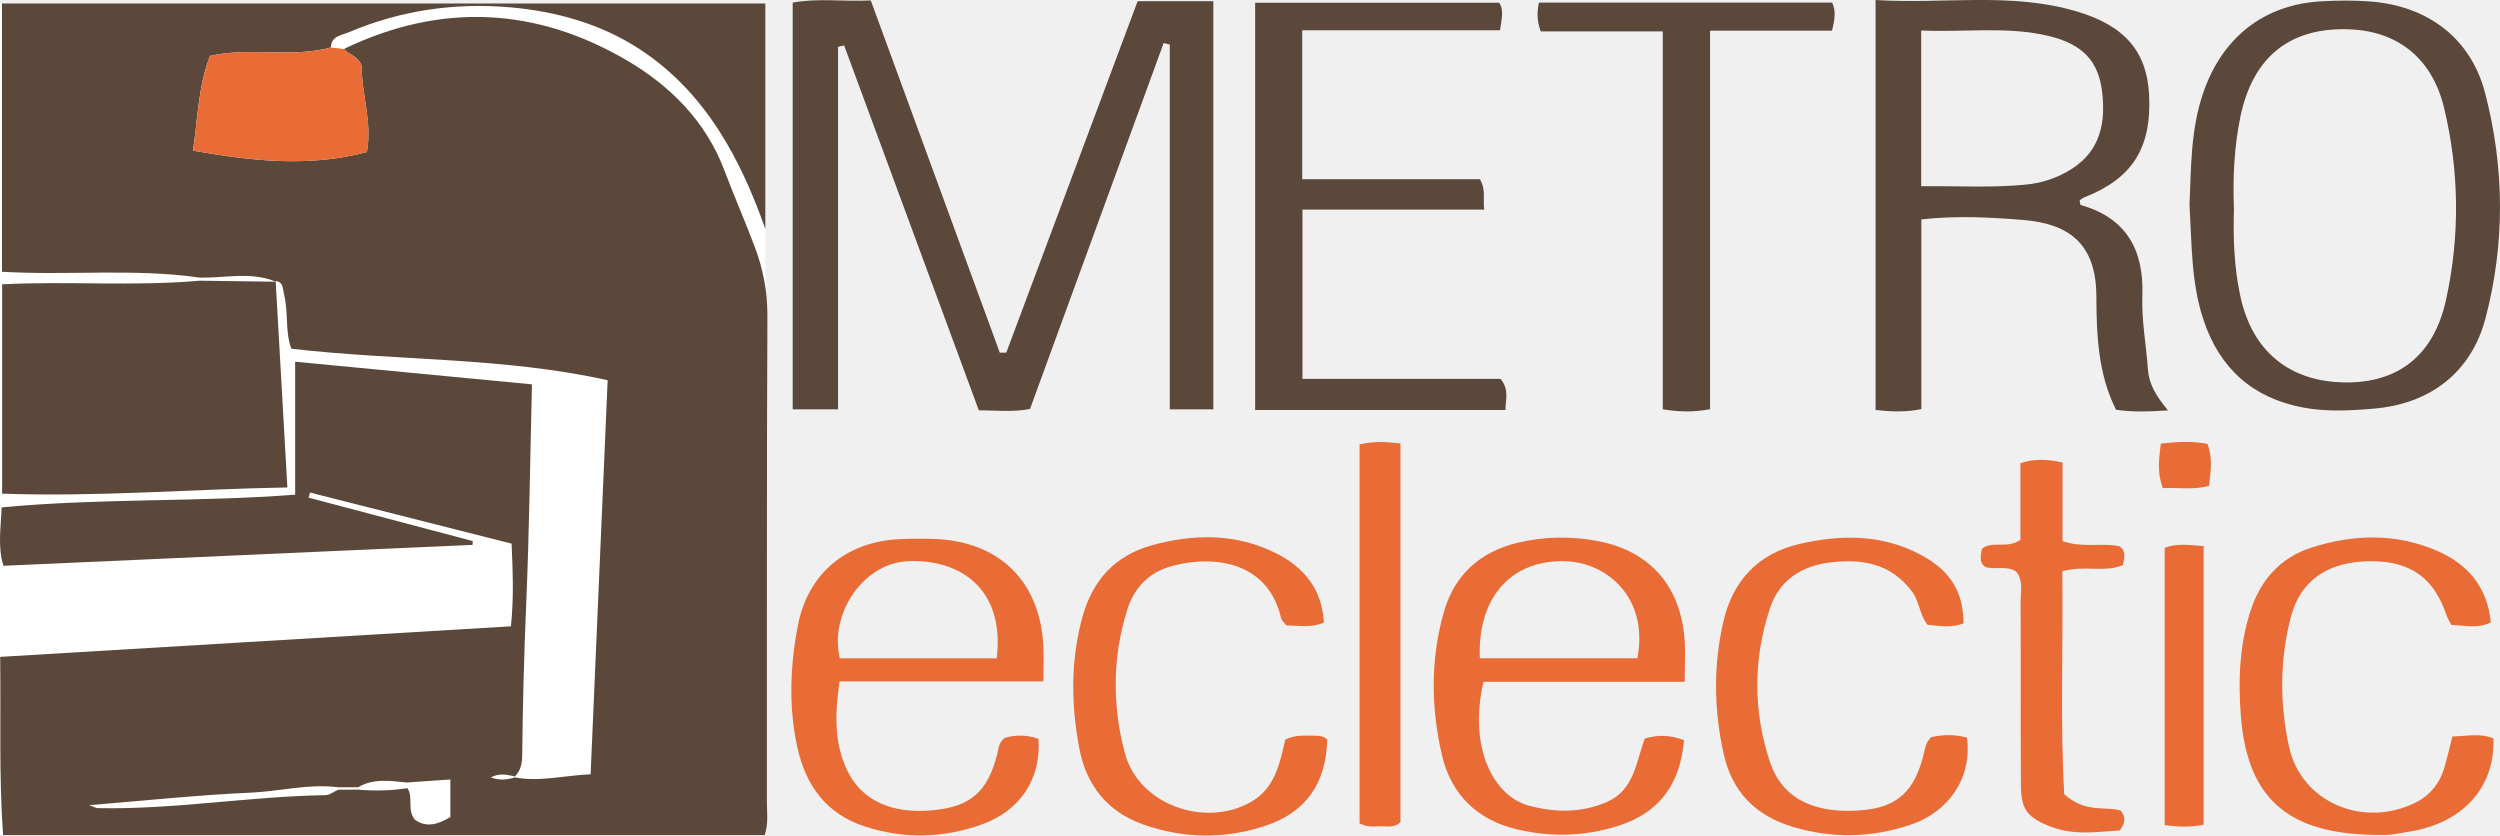
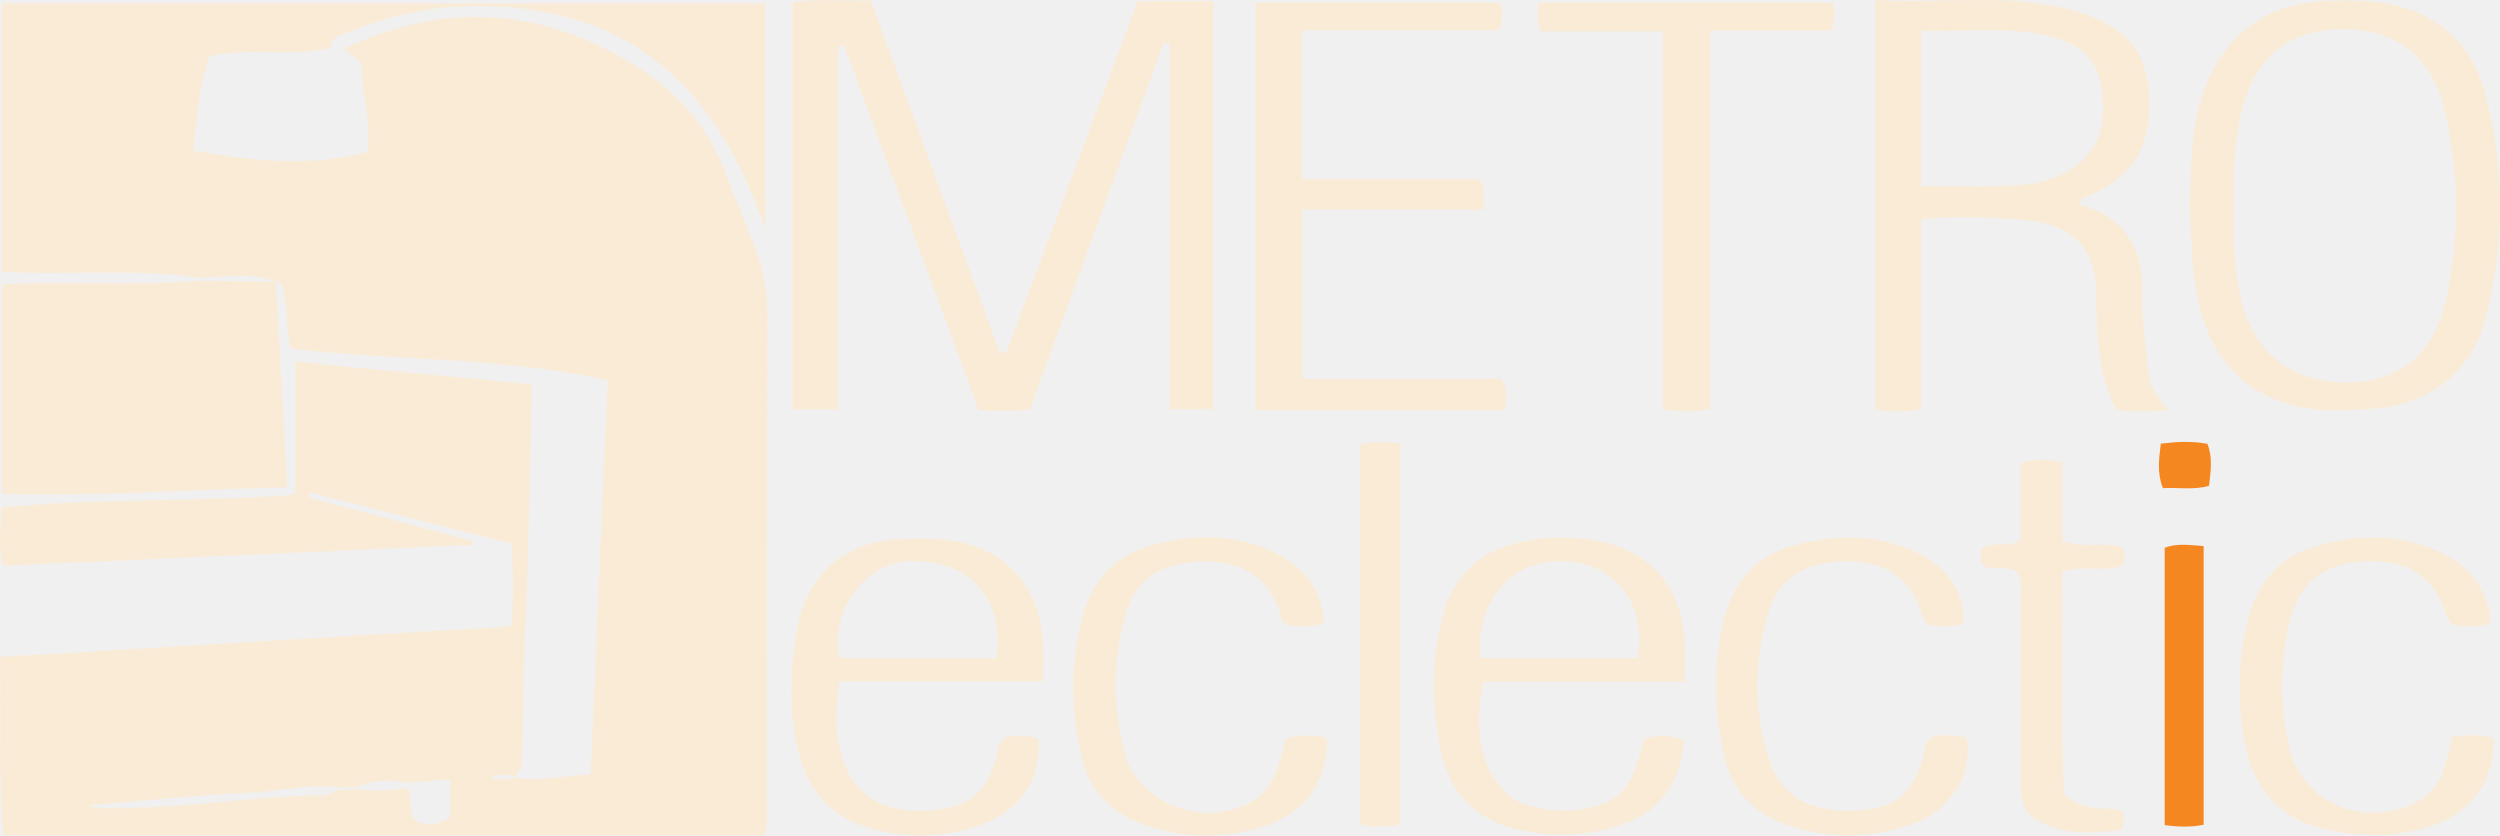
<svg xmlns="http://www.w3.org/2000/svg" id="Layer_1" data-name="Layer 1" viewBox="0 0 436.96 146.04">
  <defs>
    <style>
      .cls-1 {
        fill: none;
      }

-       .cls-1, .cls-2, .cls-3, .cls-4 {
+       .cls-1, .cls-2, .cls-3 {
        stroke-width: 0px;
      }

      .cls-2 {
-         fill: #5b483a;
+         fill: #f58720;
      }

      .cls-3 {
-         fill: #fff;
-       }
- 
-       .cls-4 {
-         fill: #e96b36;
+         fill: #faebd7;
      }
    </style>
  </defs>
-   <rect class="cls-3" y=".61" width="133.77" height="145.43" />
-   <path class="cls-2" d="m34.9,48.52c-11.39-1.64-22.88-.34-34.56-1.02V.61h133.43v39.42c-4.26-12.07-10.36-23.85-21.96-31.43-6.7-4.38-14.47-6.6-22.52-7.31-9.77-.86-19.25.5-28.31,4.34-1.24.53-3.09.62-3.15,2.67-6.94,1.88-14.18-.11-21.13,1.47-2.03,5.32-2.14,10.74-2.96,16.56,10.31,1.82,20.3,2.93,30.39.24.96-5.41-1-10.38-.9-15.02-.68-1.86-2.3-1.96-3.14-2.98C76.99.4,93.72,1.22,109.68,10.62c7.44,4.38,13.68,10.57,16.9,19.08,1.7,4.5,3.63,8.92,5.33,13.42,1.47,3.89,2.24,7.87,2.22,12.13-.14,28.32-.06,56.65-.09,84.97,0,1.8.3,3.64-.38,5.75H.54c-.74-10.21-.37-20.44-.51-31.16,29.85-1.79,59.44-3.55,89.27-5.34.53-5.05.32-9.63.12-14.45-11.87-3.01-23.56-5.97-35.24-8.93-.08.3-.16.6-.24.89,9.56,2.53,19.12,5.06,28.69,7.59-.01.22-.03.44-.04.66-27.25,1.22-54.51,2.43-81.99,3.66-1.03-3.27-.45-6.66-.31-10.21,17.34-1.63,34.49-.91,51.3-2.22v-23.24c13.66,1.31,27.59,2.64,41.39,3.96-.33,13.21-.47,25.83-1.01,38.44-.38,8.82-.6,17.63-.7,26.45-.02,1.41-.27,2.62-1.27,3.64-1.32-.28-2.64-.66-4.22.17,1.66.6,2.95.38,4.24,0,4.33.81,8.54-.34,13.21-.55.99-22.95,1.97-45.66,2.98-68.87-18.3-4.08-36.82-3.36-55.29-5.51-1.12-2.99-.48-6.41-1.29-9.6-.24-.95-.08-2.05-1.44-2.24l.06.14c-4.36-1.83-8.88-.64-13.34-.72h-.01Zm27.65,89.08c-1.15,0-2.3,0-3.44,0-5.18-.66-10.24.73-15.38.95-9.2.4-18.38,1.39-28.14,2.18.9.32,1.2.51,1.51.52,13.31.27,26.47-2.06,39.75-2.27.76,0,1.51-.62,2.26-.95,1.15,0,2.3,0,3.44-.02,2.89.26,5.78.19,8.66-.25,1.08,1.6-.1,3.67,1.27,5.49,1.99,1.45,4.04.89,6.24-.45v-6.56c-2.7.19-5.17.36-7.63.53-2.9-.29-5.82-.76-8.54.85h0Z" />
-   <path class="cls-2" d="m198.85.21h13.22v71.34h-7.61V7.79l-1.07-.27c-7.77,21.28-15.55,42.56-23.36,63.96-2.91.57-5.69.26-8.95.23-7.85-21.26-15.69-42.51-23.54-63.77-.35.08-.71.17-1.06.25v63.35h-7.93V.46c4.29-.82,8.72-.16,13.65-.38,7.51,20.51,15.03,41.03,22.55,61.56h1.13c7.61-20.37,15.22-40.73,22.96-61.43h0Z" />
-   <path class="cls-2" d="m48.18,49.1c.68,11.92,1.35,23.84,2.05,36.1-16.74.28-33.12,1.68-49.86,1.08v-36.59c11.64-.58,23.12.39,34.55-.63,4.44.06,8.88.12,13.32.18,0,0-.06-.14-.06-.14Z" />
-   <path class="cls-2" d="m327.81,0c11.92.76,23.76-1.45,35.34,2.05,8.32,2.51,12.15,7.06,12.49,14.7.41,9.17-2.97,14.45-11.32,17.74-.3.12-.56.34-.83.52.06.29.07.79.2.83,8.02,2.25,11.04,7.94,10.76,15.79-.16,4.36.67,8.62.97,12.93.17,2.55,1.42,4.65,3.51,7.17-3.44.22-6.14.32-9.08-.11-3.17-6.29-3.41-13.2-3.44-19.89-.04-9.5-5.22-12.66-12.77-13.28-5.77-.47-11.58-.79-17.82-.1v33.16c-2.83.56-5.23.45-8,.15V0h-.01Zm7.98,32.55c6.4-.07,12.37.31,18.35-.29,2.53-.25,4.89-.99,7.09-2.21,5.08-2.82,7.01-7.3,6.18-14.06-.65-5.3-3.39-8.26-9.24-9.68-7.36-1.78-14.79-.62-22.38-.98v27.23h0Z" />
-   <path class="cls-2" d="m382.69,35.91c.29-6.44.15-13.25,2.45-19.83,3.34-9.6,10.63-15.33,20.7-15.86,2.82-.15,5.67-.18,8.48.04,9.97.77,17.51,6.37,20.02,15.94,3.42,13.05,3.53,26.35.09,39.42-2.51,9.54-9.75,14.97-19.49,15.8-4.16.36-8.37.58-12.45-.2-8.68-1.66-14.49-6.74-17.34-15.26-2.16-6.43-2.05-13.07-2.45-20.05h-.01Zm7.78.45c-.18,5.17.01,10.32,1.1,15.39,2.07,9.65,8.6,14.99,18.32,15.09,9.26.1,15.48-4.69,17.62-14.37,2.47-11.18,2.35-22.5-.33-33.64-2.07-8.58-8.02-13.29-16.24-13.69-10.56-.52-17.19,4.71-19.37,15.34-1.07,5.24-1.32,10.55-1.12,15.89h.02Z" />
-   <path class="cls-2" d="m263.14,71.66h-43.76V.48h42.65c.88,1.26.42,2.84.15,4.81h-34.57v26.03h31.04c1.12,1.88.5,3.35.77,5.32h-31.77v29.58h34.63c1.6,1.99.82,3.65.86,5.45h0Z" />
-   <path class="cls-4" d="m175.57,128.99c1.81-.57,3.89-.6,5.94.16.48,6.89-3.1,12.5-9.89,14.94-6.77,2.44-13.7,2.59-20.58.32-6.66-2.2-10.22-7.17-11.67-13.76-1.55-7.08-1.28-14.23.08-21.3,1.76-9.15,8.49-14.72,17.89-15.12,1.99-.09,4-.1,5.99-.03,11.41.43,18.52,7.47,19.04,18.87.08,1.82,0,3.66,0,6.03h-35.62c-.84,5.62-.97,10.66,1.29,15.47,2.53,5.39,7.87,7.77,15.19,7.03,6.42-.65,9.33-3.19,11.04-9.64.25-.95.18-2.01,1.29-2.97h0Zm-1.36-13.92c1.5-12.34-6.68-17.48-15.7-16.97-7.72.44-13.59,9.3-11.72,16.97h27.43-.01Z" />
-   <path class="cls-4" d="m294.34,129.37c-.67,7.76-4.35,12.7-11.49,14.97-5.84,1.86-11.75,2.02-17.7.62-6.99-1.65-11.54-6.14-13.12-12.97-1.93-8.32-2.03-16.83.37-25.13,1.86-6.43,6.33-10.42,12.85-11.99,4.76-1.15,9.63-1.19,14.37-.23,8.93,1.82,14.11,7.96,14.81,17.04.18,2.31.03,4.64.03,7.49h-35.17c-2.7,11.59,1.83,19.99,7.89,21.63,4.63,1.25,9.2,1.31,13.66-.62,4.82-2.09,5.11-7.01,6.64-11.09,2.26-.68,4.35-.66,6.87.28h-.01Zm-8.15-14.31c2-10.53-5.23-16.6-12.26-16.95-9.68-.47-15.73,6.25-15.28,16.95h27.54Z" />
-   <path class="cls-2" d="m269.29,5.49c-.72-2.07-.64-3.36-.31-5.03h51.25c.68,1.4.48,2.94-.03,4.9h-21.31v66.16c-2.92.54-5.32.49-8.26.02V5.49h-21.34Z" />
-   <path class="cls-4" d="m224.66,129.25c2-.9,3.52-.64,5.01-.66.82,0,1.67,0,2.31.68-.19,7.63-3.72,12.68-10.69,15.02-7.2,2.42-14.45,2.31-21.57-.22-6.16-2.19-9.85-6.86-11.05-13.15-1.48-7.74-1.59-15.53.57-23.24,1.76-6.27,5.67-10.56,11.91-12.32,7.4-2.08,14.85-2.2,21.9,1.35,4.85,2.44,8.04,6.27,8.34,12.11-2.28.97-4.42.51-6.56.48-.34-.45-.8-.79-.9-1.21-2.14-9.47-11.02-11.29-19.05-9.17-3.92,1.04-6.61,3.67-7.86,7.67-2.62,8.33-2.61,16.82-.4,25.09,2.38,8.92,13.92,13.09,22.02,8.49,4.24-2.4,5.04-6.76,6.01-10.93h.01Z" />
-   <path class="cls-4" d="m428.65,128.72c2.71-.08,4.99-.59,7.17.35.28,9.06-5.91,14.85-14.5,16.25-1.48.24-2.96.59-4.45.61-16.13.22-24.03-5.52-25.21-20.85-.48-6.2-.23-12.31,1.67-18.24,1.72-5.36,5.13-9.32,10.6-11.1,7.34-2.38,14.74-2.58,21.93.49,5.39,2.3,8.86,6.28,9.5,12.54-2.32,1.19-4.58.51-6.9.47-.33-.67-.69-1.23-.9-1.84-2.18-6.4-6.25-9.31-13.09-9.31-7.33,0-12.29,3.15-14.02,9.6-2.01,7.49-2,15.28-.39,22.74,2.12,9.84,12.98,14.36,22.1,9.87,2.68-1.32,4.36-3.53,5.16-6.39.44-1.59.82-3.21,1.32-5.18h0Z" />
-   <path class="cls-4" d="m337.5,128.86c2.1-.49,4.2-.52,6.28.06.97,6.79-2.97,12.92-9.87,15.24-6.81,2.29-13.69,2.42-20.59.35-6.44-1.93-10.56-6.09-12.04-12.69-1.73-7.73-1.83-15.53-.05-23.23,1.63-7.05,6.04-11.82,13.19-13.49,7.27-1.7,14.52-1.77,21.36,1.9,5.1,2.74,7.37,6.4,7.42,11.94-2.06.85-4.17.48-6.3.26-1.41-1.76-1.4-4.08-2.73-5.84-3.67-4.87-8.68-5.74-14.26-5.06-5.04.61-8.91,3.11-10.53,7.95-2.97,8.92-2.97,18.05-.02,26.93,2.13,6.4,7.71,9.07,15.81,8.46,6.43-.49,9.51-3.27,11.12-10.07.19-.81.23-1.65,1.22-2.71h-.01Z" />
-   <path class="cls-4" d="m360.81,138.84c3.77,3.33,7.03,2.04,9.81,2.81.97,1.1.89,2.12-.11,3.5-3.89.23-7.96.92-12.03-.65-4.12-1.59-5.24-2.93-5.26-7.37-.06-10.66,0-21.32-.05-31.98,0-1.78.53-3.69-.81-5.28-1.68-1.07-3.62-.21-5.4-.79-1.12-.85-.74-2.01-.55-3.17,1.84-1.47,4.29.1,6.73-1.55v-13.41c2.61-.81,4.66-.7,7.36-.12v13.75c3.66,1.25,6.88.23,9.94.9,1.22.84.91,1.98.59,3.29-3.1,1.35-6.53-.02-10.57,1.08.17,13.11-.39,26.45.34,39.01v-.02Z" />
-   <path class="cls-4" d="m60.1,8.57c.84,1.02,2.46,1.12,3.14,2.98-.1,4.64,1.86,9.61.9,15.02-10.08,2.7-20.08,1.58-30.39-.24.81-5.81.93-11.23,2.96-16.56,6.94-1.59,14.19.41,21.13-1.47.76.09,1.51.18,2.27.27h0Z" />
-   <path class="cls-4" d="m237.63,77.67c2.61-.61,4.72-.42,7.15-.16v66.2c-1.1,1.04-2.32.69-3.44.71-1.14.02-2.32.23-3.71-.51v-66.25h0Z" />
-   <path class="cls-4" d="m385.16,95.43v48.72c-2.36.47-4.43.38-6.81.07v-48.47c2.13-.84,4.24-.48,6.81-.31h0Z" />
-   <path class="cls-4" d="m377.67,77.54c3.01-.36,5.48-.46,8.15.04.94,2.37.59,4.75.28,7.34-2.78.77-5.38.24-8.06.4-1.04-2.65-.7-5.04-.36-7.79h-.01Z" />
+   <path class="cls-3" d="m34.9,48.52c-11.39-1.64-22.88-.34-34.56-1.02V.61h133.43v39.42c-4.26-12.07-10.36-23.85-21.96-31.43-6.7-4.38-14.47-6.6-22.52-7.31-9.77-.86-19.25.5-28.31,4.34-1.24.53-3.09.62-3.15,2.67-6.94,1.88-14.18-.11-21.13,1.47-2.03,5.32-2.14,10.74-2.96,16.56,10.31,1.82,20.3,2.93,30.39.24.96-5.41-1-10.38-.9-15.02-.68-1.86-2.3-1.96-3.14-2.98C76.99.4,93.72,1.22,109.68,10.62c7.44,4.38,13.68,10.57,16.9,19.08,1.7,4.5,3.63,8.92,5.33,13.42,1.47,3.89,2.24,7.87,2.22,12.13-.14,28.32-.06,56.65-.09,84.97,0,1.8.3,3.64-.38,5.75H.54c-.74-10.21-.37-20.44-.51-31.16,29.85-1.79,59.44-3.55,89.27-5.34.53-5.05.32-9.63.12-14.45-11.87-3.01-23.56-5.97-35.24-8.93-.08.3-.16.6-.24.89,9.56,2.53,19.12,5.06,28.69,7.59-.01.22-.03.44-.04.66-27.25,1.22-54.51,2.43-81.99,3.66-1.03-3.27-.45-6.66-.31-10.21,17.34-1.63,34.49-.91,51.3-2.22v-23.24c13.66,1.31,27.59,2.64,41.39,3.96-.33,13.21-.47,25.83-1.01,38.44-.38,8.82-.6,17.63-.7,26.45-.02,1.41-.27,2.62-1.27,3.64-1.32-.28-2.64-.66-4.22.17,1.66.6,2.95.38,4.24,0,4.33.81,8.54-.34,13.21-.55.99-22.95,1.97-45.66,2.98-68.87-18.3-4.08-36.82-3.36-55.29-5.51-1.12-2.99-.48-6.41-1.29-9.6-.24-.95-.08-2.05-1.44-2.24l.06.14c-4.36-1.83-8.88-.64-13.34-.72h0Zm27.65,89.08h-3.44c-5.18-.66-10.24.73-15.38.95-9.2.4-18.38,1.39-28.14,2.18.9.32,1.2.51,1.51.52,13.31.27,26.47-2.06,39.75-2.27.76,0,1.51-.62,2.26-.95,1.15,0,2.3,0,3.44-.02,2.89.26,5.78.19,8.66-.25,1.08,1.6-.1,3.67,1.27,5.49,1.99,1.45,4.04.89,6.24-.45v-6.56c-2.7.19-5.17.36-7.63.53-2.9-.29-5.82-.76-8.54.85h0v-.02Z" />
+   <path class="cls-3" d="m198.85.21h13.22v71.34h-7.61V7.79l-1.07-.27c-7.77,21.28-15.55,42.56-23.36,63.96-2.91.57-5.69.26-8.95.23-7.85-21.26-15.69-42.51-23.54-63.77-.35.08-.71.17-1.06.25v63.35h-7.93V.46c4.29-.82,8.72-.16,13.65-.38,7.51,20.51,15.03,41.03,22.55,61.56h1.13c7.61-20.37,15.22-40.73,22.96-61.43h0Z" />
+   <path class="cls-3" d="m48.18,49.1c.68,11.92,1.35,23.84,2.05,36.1-16.74.28-33.12,1.68-49.86,1.08v-36.59c11.64-.58,23.12.39,34.55-.63,4.44.06,8.88.12,13.32.18,0,0-.06-.14-.06-.14Z" />
+   <path class="cls-3" d="m327.81,0c11.92.76,23.76-1.45,35.34,2.05,8.32,2.51,12.15,7.06,12.49,14.7.41,9.17-2.97,14.45-11.32,17.74-.3.12-.56.34-.83.52.06.29.07.79.2.83,8.02,2.25,11.04,7.94,10.76,15.79-.16,4.36.67,8.62.97,12.93.17,2.55,1.42,4.65,3.51,7.17-3.44.22-6.14.32-9.08-.11-3.17-6.29-3.41-13.2-3.44-19.89-.04-9.5-5.22-12.66-12.77-13.28-5.77-.47-11.58-.79-17.82-.1v33.16c-2.83.56-5.23.45-8,.15V0h-.01Zm7.98,32.55c6.4-.07,12.37.31,18.35-.29,2.53-.25,4.89-.99,7.09-2.21,5.08-2.82,7.01-7.3,6.18-14.06-.65-5.3-3.39-8.26-9.24-9.68-7.36-1.78-14.79-.62-22.38-.98v27.23h0Z" />
+   <path class="cls-3" d="m382.69,35.91c.29-6.44.15-13.25,2.45-19.83,3.34-9.6,10.63-15.33,20.7-15.86,2.82-.15,5.67-.18,8.48.04,9.97.77,17.51,6.37,20.02,15.94,3.42,13.05,3.53,26.35.09,39.42-2.51,9.54-9.75,14.97-19.49,15.8-4.16.36-8.37.58-12.45-.2-8.68-1.66-14.49-6.74-17.34-15.26-2.16-6.43-2.05-13.07-2.45-20.05h-.01Zm7.78.45c-.18,5.17.01,10.32,1.1,15.39,2.07,9.65,8.6,14.99,18.32,15.09,9.26.1,15.48-4.69,17.62-14.37,2.47-11.18,2.35-22.5-.33-33.64-2.07-8.58-8.02-13.29-16.24-13.69-10.56-.52-17.19,4.71-19.37,15.34-1.07,5.24-1.32,10.55-1.12,15.89h.02,0Z" />
+   <path class="cls-3" d="m263.14,71.66h-43.76V.48h42.65c.88,1.26.42,2.84.15,4.81h-34.57v26.03h31.04c1.12,1.88.5,3.35.77,5.32h-31.77v29.58h34.63c1.6,1.99.82,3.65.86,5.45h0Z" />
+   <path class="cls-3" d="m175.57,128.99c1.81-.57,3.89-.6,5.94.16.48,6.89-3.1,12.5-9.89,14.94-6.77,2.44-13.7,2.59-20.58.32-6.66-2.2-10.22-7.17-11.67-13.76-1.55-7.08-1.28-14.23.08-21.3,1.76-9.15,8.49-14.72,17.89-15.12,1.99-.09,4-.1,5.99-.03,11.41.43,18.52,7.47,19.04,18.87.08,1.82,0,3.66,0,6.03h-35.62c-.84,5.62-.97,10.66,1.29,15.47,2.53,5.39,7.87,7.77,15.19,7.03,6.42-.65,9.33-3.19,11.04-9.64.25-.95.18-2.01,1.29-2.97h0Zm-1.36-13.92c1.5-12.34-6.68-17.48-15.7-16.97-7.72.44-13.59,9.3-11.72,16.97h27.43,0Z" />
+   <path class="cls-3" d="m294.34,129.37c-.67,7.76-4.35,12.7-11.49,14.97-5.84,1.86-11.75,2.02-17.7.62-6.99-1.65-11.54-6.14-13.12-12.97-1.93-8.32-2.03-16.83.37-25.13,1.86-6.43,6.33-10.42,12.85-11.99,4.76-1.15,9.63-1.19,14.37-.23,8.93,1.82,14.11,7.96,14.81,17.04.18,2.31.03,4.64.03,7.49h-35.17c-2.7,11.59,1.83,19.99,7.89,21.63,4.63,1.25,9.2,1.31,13.66-.62,4.82-2.09,5.11-7.01,6.64-11.09,2.26-.68,4.35-.66,6.87.28h-.01Zm-8.15-14.31c2-10.53-5.23-16.6-12.26-16.95-9.68-.47-15.73,6.25-15.28,16.95h27.54Z" />
+   <path class="cls-3" d="m269.29,5.49c-.72-2.07-.64-3.36-.31-5.03h51.25c.68,1.4.48,2.94-.03,4.9h-21.31v66.16c-2.92.54-5.32.49-8.26.02V5.49h-21.34Z" />
+   <path class="cls-3" d="m224.66,129.25c2-.9,3.52-.64,5.01-.66.82,0,1.67,0,2.31.68-.19,7.63-3.72,12.68-10.69,15.02-7.2,2.42-14.45,2.31-21.57-.22-6.16-2.19-9.85-6.86-11.05-13.15-1.48-7.74-1.59-15.53.57-23.24,1.76-6.27,5.67-10.56,11.91-12.32,7.4-2.08,14.85-2.2,21.9,1.35,4.85,2.44,8.04,6.27,8.34,12.11-2.28.97-4.42.51-6.56.48-.34-.45-.8-.79-.9-1.21-2.14-9.47-11.02-11.29-19.05-9.17-3.92,1.04-6.61,3.67-7.86,7.67-2.62,8.33-2.61,16.82-.4,25.09,2.38,8.92,13.92,13.09,22.02,8.49,4.24-2.4,5.04-6.76,6.01-10.93h0Z" />
+   <path class="cls-3" d="m428.65,128.72c2.71-.08,4.99-.59,7.17.35.28,9.06-5.91,14.85-14.5,16.25-1.48.24-2.96.59-4.45.61-16.13.22-24.03-5.52-25.21-20.85-.48-6.2-.23-12.31,1.67-18.24,1.72-5.36,5.13-9.32,10.6-11.1,7.34-2.38,14.74-2.58,21.93.49,5.39,2.3,8.86,6.28,9.5,12.54-2.32,1.19-4.58.51-6.9.47-.33-.67-.69-1.23-.9-1.84-2.18-6.4-6.25-9.31-13.09-9.31-7.33,0-12.29,3.15-14.02,9.6-2.01,7.49-2,15.28-.39,22.74,2.12,9.84,12.98,14.36,22.1,9.87,2.68-1.32,4.36-3.53,5.16-6.39.44-1.59.82-3.21,1.32-5.18h0Z" />
+   <path class="cls-3" d="m337.5,128.86c2.1-.49,4.2-.52,6.28.06.97,6.79-2.97,12.92-9.87,15.24-6.81,2.29-13.69,2.42-20.59.35-6.44-1.93-10.56-6.09-12.04-12.69-1.73-7.73-1.83-15.53-.05-23.23,1.63-7.05,6.04-11.82,13.19-13.49,7.27-1.7,14.52-1.77,21.36,1.9,5.1,2.74,7.37,6.4,7.42,11.94-2.06.85-4.17.48-6.3.26-1.41-1.76-1.4-4.08-2.73-5.84-3.67-4.87-8.68-5.74-14.26-5.06-5.04.61-8.91,3.11-10.53,7.95-2.97,8.92-2.97,18.05-.02,26.93,2.13,6.4,7.71,9.07,15.81,8.46,6.43-.49,9.51-3.27,11.12-10.07.19-.81.23-1.65,1.22-2.71h-.01Z" />
+   <path class="cls-3" d="m360.81,138.84c3.77,3.33,7.03,2.04,9.81,2.81.97,1.1.89,2.12-.11,3.5-3.89.23-7.96.92-12.03-.65-4.12-1.59-5.24-2.93-5.26-7.37-.06-10.66,0-21.32-.05-31.98,0-1.78.53-3.69-.81-5.28-1.68-1.07-3.62-.21-5.4-.79-1.12-.85-.74-2.01-.55-3.17,1.84-1.47,4.29.1,6.73-1.55v-13.41c2.61-.81,4.66-.7,7.36-.12v13.75c3.66,1.25,6.88.23,9.94.9,1.22.84.91,1.98.59,3.29-3.1,1.35-6.53-.02-10.57,1.08.17,13.11-.39,26.45.34,39.01v-.02h0Z" />
+   <path class="cls-3" d="m237.63,77.67c2.61-.61,4.72-.42,7.15-.16v66.2c-1.1,1.04-2.32.69-3.44.71-1.14.02-2.32.23-3.71-.51v-66.25h0Z" />
+   <path class="cls-2" d="m385.16,95.43v48.72c-2.36.47-4.43.38-6.81.07v-48.47c2.13-.84,4.24-.48,6.81-.31h0Z" />
+   <path class="cls-2" d="m377.67,77.54c3.01-.36,5.48-.46,8.15.04.94,2.37.59,4.75.28,7.34-2.78.77-5.38.24-8.06.4-1.04-2.65-.7-5.04-.36-7.79h-.01Z" />
  <path class="cls-1" d="m48.23,49.24c-4.44-.06-8.88-.12-13.32-.18l-.19-.26.17-.28c4.46.08,8.98-1.1,13.34.72Z" />
-   <path class="cls-1" d="m90.01,135.87c-1.29.39-2.58.61-4.24,0,1.59-.83,2.91-.45,4.22-.17l.02.16Z" />
+   <path class="cls-1" d="m90.01,135.87c-1.29.39-2.58.61-4.24,0,1.59-.83,2.91-.45,4.22-.17l.02.16h0Z" />
  <path class="cls-1" d="m59.1,138.01c-.75.33-1.5.94-2.26.95-13.28.21-26.44,2.54-39.75,2.27-.31,0-.61-.2-1.51-.52,9.76-.79,18.94-1.77,28.14-2.18,5.14-.23,10.2-1.61,15.38-.95l.14.21-.14.21h0Z" />
  <path class="cls-1" d="m71.09,136.75c.1.22.24.43.3.67.02.09-.11.22-.18.33-2.88.43-5.76.5-8.66.25v-.39c2.71-1.61,5.63-1.14,8.54-.85h0Z" />
</svg>
